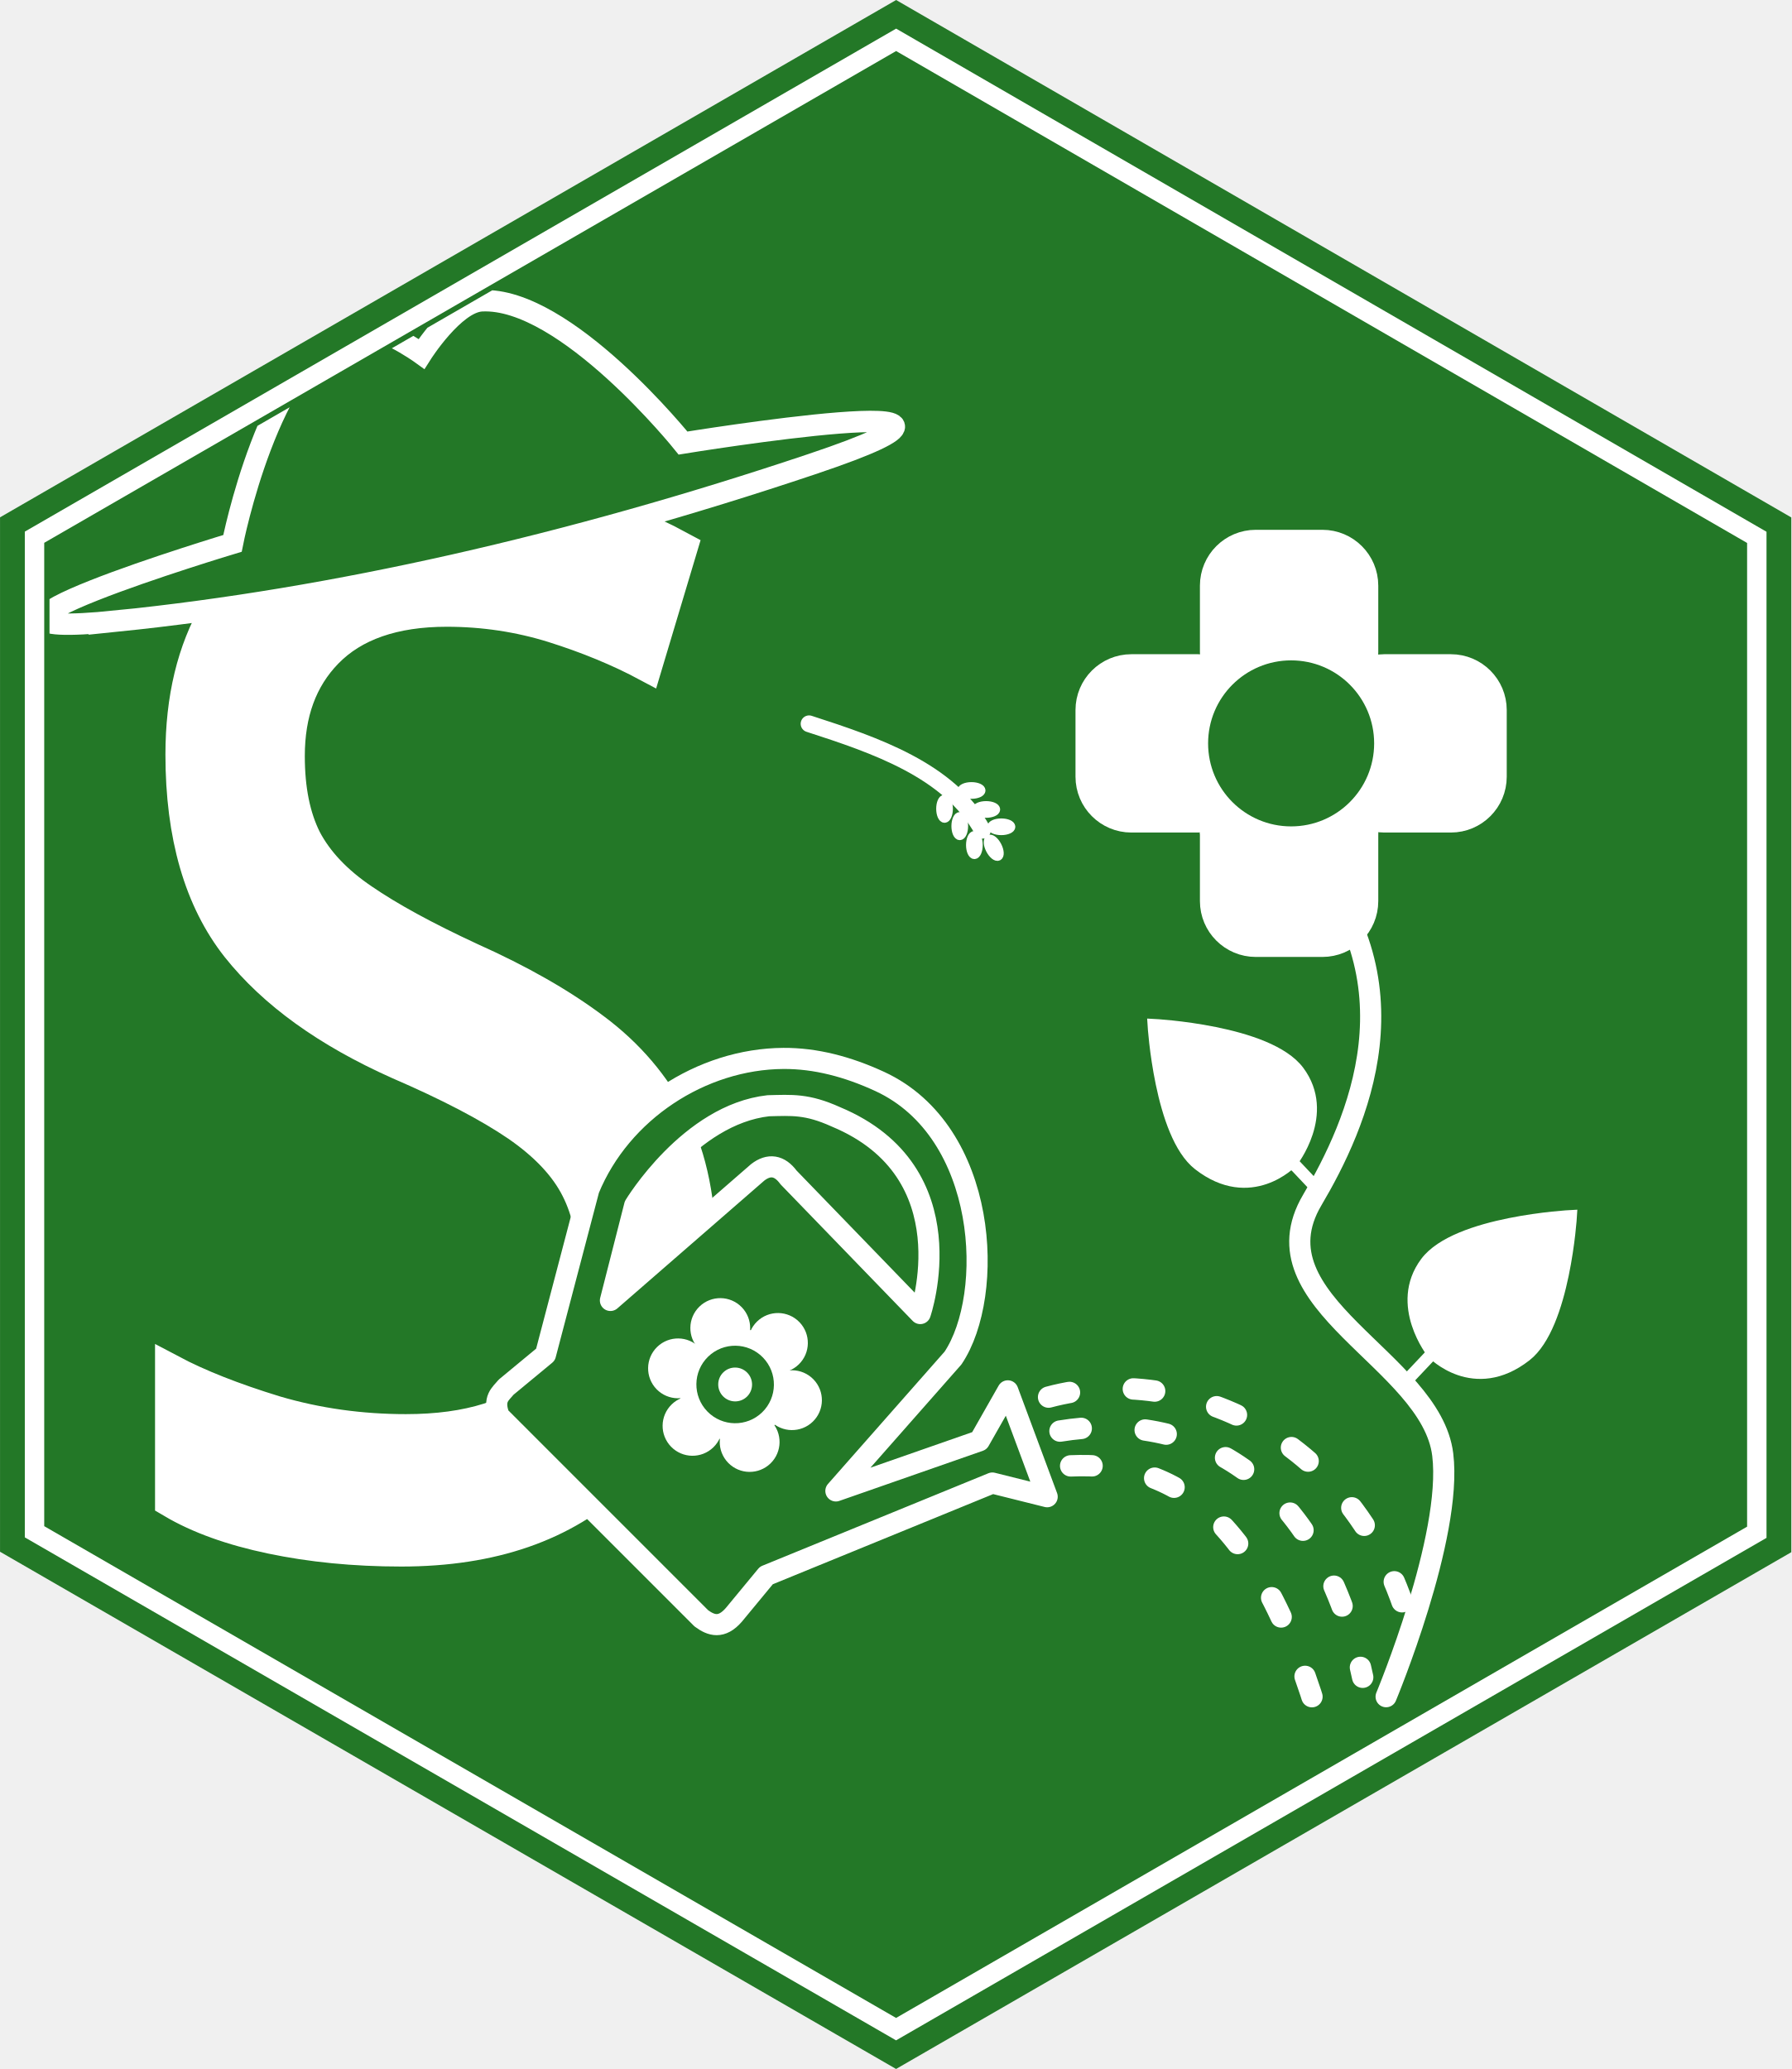
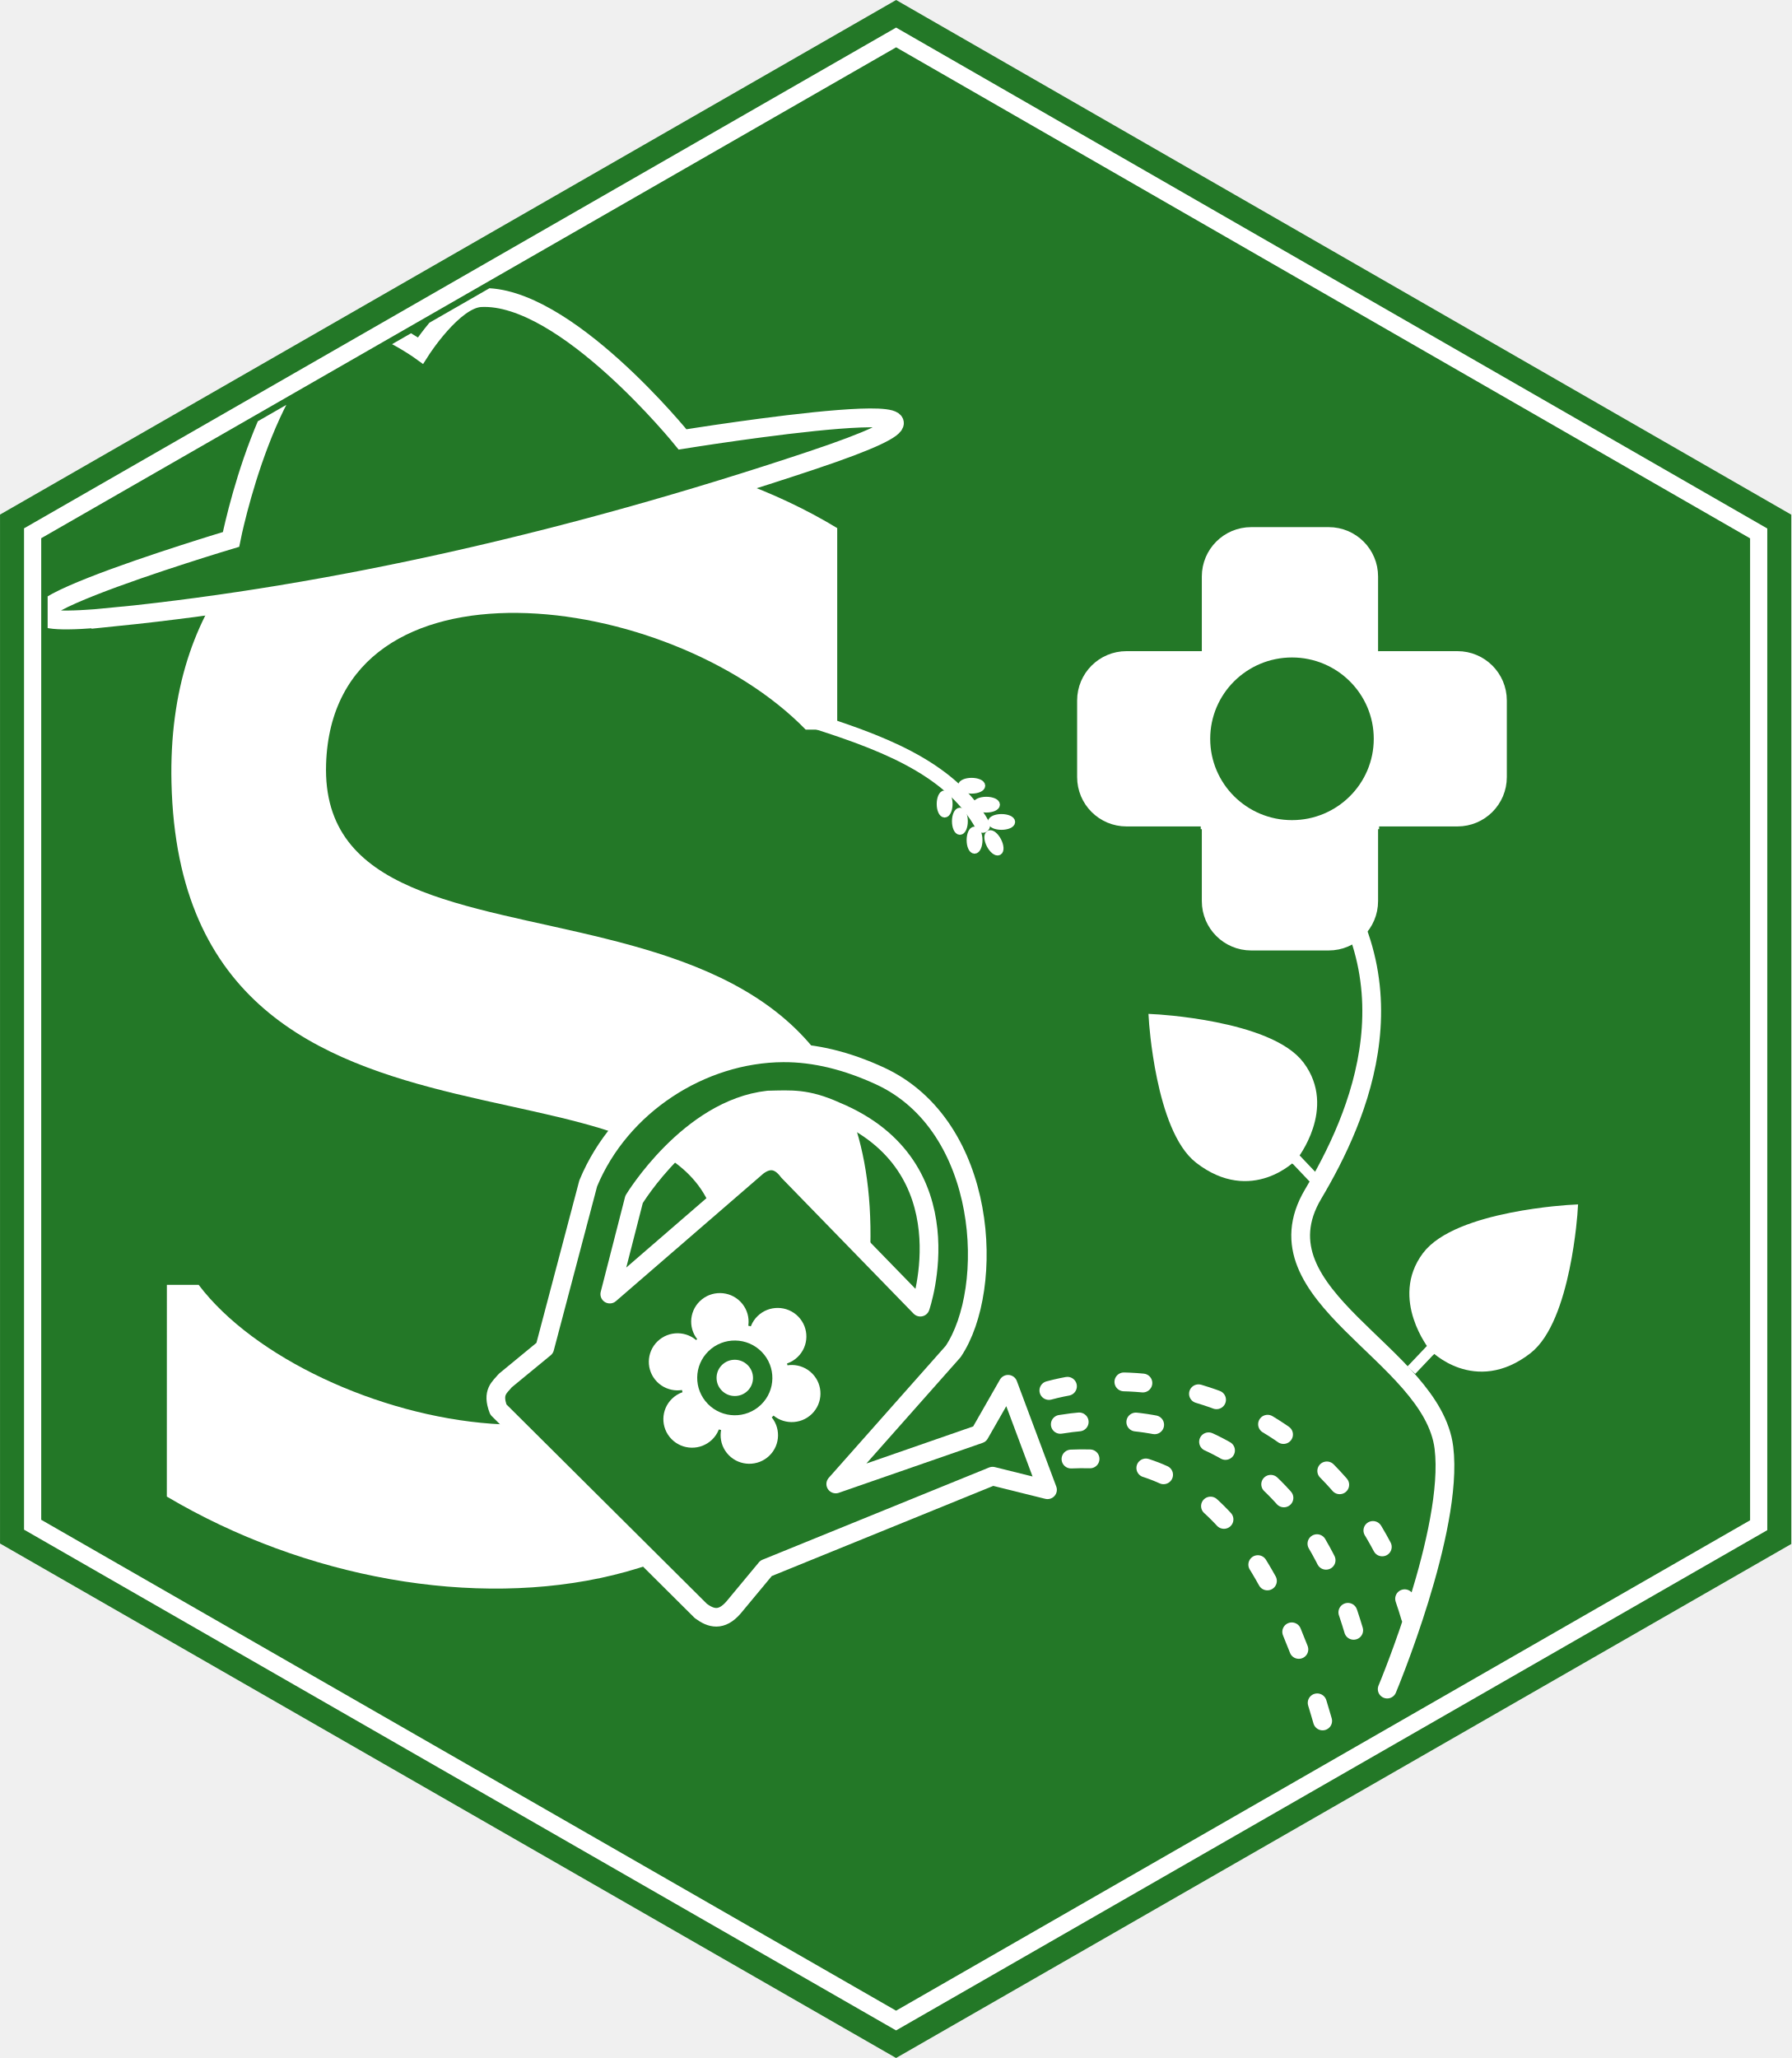
- <svg xmlns="http://www.w3.org/2000/svg" id="svg1409" version="1.1" viewBox="0 0 38.955 45" height="45mm" width="38.955mm">
+ <svg xmlns="http://www.w3.org/2000/svg" id="svg1409" version="1.1" viewBox="0 0 32.031 36.798" height="36.798mm" width="32.031mm">
  <defs id="defs1403">
    <clipPath id="clipPath945" clipPathUnits="userSpaceOnUse">
      <path id="path947" d="M 96.701,-6.477 78.29,4.153 V 25.407 L 96.7,36.036 115.092,25.417 V 4.155 Z" style="fill:none;stroke:#ffffff;stroke-width:0.422;stroke-linecap:butt;stroke-linejoin:miter;stroke-miterlimit:4;stroke-dasharray:none;stroke-opacity:1" />
    </clipPath>
+     <clipPath clipPathUnits="userSpaceOnUse" id="clipPath890">
+       <path id="path892" d="M 27.909,-6.947 10.218,3.269 V 23.698 L 27.908,33.914 45.582,23.708 V 3.272 Z" style="opacity:0.487;fill:#237827;fill-opacity:1;stroke:#237827;stroke-width:0.736;stroke-linecap:butt;stroke-linejoin:miter;stroke-miterlimit:4;stroke-dasharray:none;stroke-opacity:1" />
+     </clipPath>
  </defs>
-   <g transform="translate(-77.21337,7.720309)" id="layer1">
-     <path id="path970" d="M 96.701,-7.295 77.582,3.744 V 25.817 L 96.7,36.854 115.8,25.827 V 3.746 Z" style="fill:#237827;fill-opacity:1;stroke:#237827;stroke-width:0.736;stroke-linecap:butt;stroke-linejoin:miter;stroke-miterlimit:4;stroke-dasharray:none;stroke-opacity:1" />
-     <path style="fill:none;stroke:#ffffff;stroke-width:0.422;stroke-linecap:butt;stroke-linejoin:miter;stroke-miterlimit:4;stroke-dasharray:none;stroke-opacity:1" d="M 96.701,-6.854 77.964,3.964 v 21.631 L 96.7,36.413 115.418,25.606 V 3.967 Z" id="path968" />
-     <text xml:space="preserve" style="font-style:normal;font-variant:normal;font-weight:normal;font-stretch:normal;font-size:2.016px;line-height:0%;font-family:sans-serif;-inkscape-font-specification:sans-serif;text-align:start;letter-spacing:0px;word-spacing:0px;writing-mode:lr-tb;text-anchor:start;fill:#ffffff;fill-opacity:1;stroke:#ffffff;stroke-width:0.792;stroke-linecap:butt;stroke-linejoin:miter;stroke-miterlimit:4;stroke-dasharray:none;stroke-opacity:1" x="88.146" y="23.133" id="text974" transform="scale(0.903561,1.106732)">
-       <tspan id="tspan972" x="88.146" y="23.133" style="font-style:normal;font-variant:normal;font-weight:normal;font-stretch:normal;font-size:28.191px;line-height:1.25;font-family:sans-serif;-inkscape-font-specification:sans-serif;fill:#ffffff;fill-opacity:1;stroke:#ffffff;stroke-width:0.792;stroke-miterlimit:4;stroke-dasharray:none;stroke-opacity:1">S</tspan>
-     </text>
-     <path id="path1077" d="m 107.158,6.573 h -3.823 v 3.823 h 3.823 z" style="fill:#ffffff;fill-opacity:1;fill-rule:evenodd;stroke:#ffffff;stroke-width:0.055px;stroke-linecap:butt;stroke-linejoin:miter;stroke-opacity:1" />
-     <g transform="matrix(0.575102,0,0,0.575102,40.52002,-64.61512)" id="g1029" style="fill:#ffffff;fill-opacity:1;stroke:#ffffff;stroke-opacity:1">
-       <rect ry="1.708" rx="1.708" y="119.371" x="109.581" height="5.935" width="5.935" id="rect1017" style="fill:#ffffff;fill-opacity:1;stroke:#ffffff;stroke-width:0.809;stroke-linecap:round;stroke-linejoin:round;stroke-miterlimit:4;stroke-dasharray:none;stroke-opacity:1" />
-       <rect style="fill:#ffffff;fill-opacity:1;stroke:#ffffff;stroke-width:0.809;stroke-linecap:round;stroke-linejoin:round;stroke-miterlimit:4;stroke-dasharray:none;stroke-opacity:1" id="rect1019" width="5.935" height="5.935" x="109.581" y="128.781" rx="1.708" ry="1.708" />
-       <rect style="fill:#ffffff;fill-opacity:1;stroke:#ffffff;stroke-width:0.809;stroke-linecap:round;stroke-linejoin:round;stroke-miterlimit:4;stroke-dasharray:none;stroke-opacity:1" id="rect1021" width="5.935" height="5.935" x="114.439" y="124.076" rx="1.708" ry="1.708" />
-       <rect style="fill:#ffffff;fill-opacity:1;stroke:#ffffff;stroke-width:0.809;stroke-linecap:round;stroke-linejoin:round;stroke-miterlimit:4;stroke-dasharray:none;stroke-opacity:1" id="rect1023" width="5.935" height="5.935" x="104.876" y="124.076" rx="1.708" ry="1.708" />
+   <g transform="translate(-77.21263,7.719444)" id="layer1">
+     <g id="g925" transform="matrix(0.824065,0,0,0.8195343,13.54864,-1.432773)" style="stroke-width:0.884">
+       <path id="path970" d="M 96.701,-7.295 77.582,3.744 V 25.817 L 96.7,36.854 115.8,25.827 V 3.746 Z" style="fill:#237827;fill-opacity:1;stroke:#237827;stroke-width:0.651;stroke-linecap:butt;stroke-linejoin:miter;stroke-miterlimit:4;stroke-dasharray:none;stroke-opacity:1" />
+       <path style="opacity:1;fill:#ffffff;stroke:none;stroke-width:0.088;stroke-linecap:butt;stroke-linejoin:miter;stroke-miterlimit:4;stroke-dasharray:none;stroke-opacity:1" d="m 80.877,20.362 h 0.69 c 2.39,3.177 10.809,5.047 11.265,-0.434 C 93.295,14.35 81.199,19.065 80.977,9.404 80.793,1.36 90.038,0.568 95.423,3.851 V 8.248 H 94.739 C 91.786,5.198 84.487,4.257 84.332,8.997 c -0.186,5.692 12.426,0.805 11.79,10.997 -0.477,7.655 -9.266,8.55 -15.246,4.987 z" id="path894" />
+       <path style="fill:none;stroke:#ffffff;stroke-width:0.373;stroke-linecap:butt;stroke-linejoin:miter;stroke-miterlimit:4;stroke-dasharray:none;stroke-opacity:1" d="M 96.701,-6.854 77.964,3.964 v 21.631 L 96.7,36.413 115.418,25.606 V 3.967 Z" id="path968" />
+       <path id="path1077" d="m 107.158,6.573 h -3.823 v 3.823 h 3.823 z" style="fill:#ffffff;fill-opacity:1;fill-rule:evenodd;stroke:#ffffff;stroke-width:0.048px;stroke-linecap:butt;stroke-linejoin:miter;stroke-opacity:1" />
+       <g transform="matrix(0.575102,0,0,0.575102,40.52002,-64.61512)" id="g1029" style="fill:#ffffff;fill-opacity:1;stroke:#ffffff;stroke-width:0.884;stroke-opacity:1">
+         <rect ry="1.514" rx="1.506" y="119.371" x="109.581" height="5.935" width="5.935" id="rect1017" style="fill:#ffffff;fill-opacity:1;stroke:#ffffff;stroke-width:0.715;stroke-linecap:round;stroke-linejoin:round;stroke-miterlimit:4;stroke-dasharray:none;stroke-opacity:1" />
+         <rect style="fill:#ffffff;fill-opacity:1;stroke:#ffffff;stroke-width:0.715;stroke-linecap:round;stroke-linejoin:round;stroke-miterlimit:4;stroke-dasharray:none;stroke-opacity:1" id="rect1019" width="5.935" height="5.935" x="109.581" y="128.781" rx="1.506" ry="1.514" />
+         <rect style="fill:#ffffff;fill-opacity:1;stroke:#ffffff;stroke-width:0.715;stroke-linecap:round;stroke-linejoin:round;stroke-miterlimit:4;stroke-dasharray:none;stroke-opacity:1" id="rect1021" width="5.935" height="5.935" x="114.439" y="124.076" rx="1.506" ry="1.514" />
+         <rect style="fill:#ffffff;fill-opacity:1;stroke:#ffffff;stroke-width:0.715;stroke-linecap:round;stroke-linejoin:round;stroke-miterlimit:4;stroke-dasharray:none;stroke-opacity:1" id="rect1023" width="5.935" height="5.935" x="104.876" y="124.076" rx="1.506" ry="1.514" />
+       </g>
+       <path style="fill:none;fill-opacity:1;stroke:#ffffff;stroke-width:0.411;stroke-linecap:round;stroke-linejoin:miter;stroke-miterlimit:4;stroke-dasharray:0.411, 1.233;stroke-dashoffset:0;stroke-opacity:1" d="m 100.497,24.162 c 2.11,-0.089 4.08,0.838 5.49,5.821" id="path1031" />
+       <path style="fill:none;fill-opacity:1;stroke:#ffffff;stroke-width:0.411;stroke-linecap:round;stroke-linejoin:miter;stroke-miterlimit:4;stroke-dasharray:0.411, 1.233;stroke-dashoffset:0;stroke-opacity:1" d="m 100.265,23.405 c 2.573,-0.419 5.568,0.635 6.582,5.354" id="path1035" />
+       <path d="m 94.25,15.3 c -1.778,0.01 -3.532,1.15 -4.23,2.848 l -0.944,3.594 -0.856,0.708 c -0.12,0.149 -0.296,0.25 -0.149,0.633 l 4.393,4.394 c 0.216,0.16 0.442,0.232 0.708,-0.075 l 0.707,-0.856 4.915,-2.011 1.192,0.298 -0.856,-2.303 -0.618,1.087 -3.121,1.09 2.547,-2.89 c 0.92,-1.371 0.771,-4.922 -1.591,-6.015 -0.701,-0.324 -1.401,-0.506 -2.096,-0.502 z m -0.325,1.029 c 0.505,-0.011 0.836,-0.044 1.467,0.242 2.894,1.206 1.834,4.278 1.834,4.278 l -2.864,-2.96 c -0.197,-0.268 -0.426,-0.299 -0.67,-0.112 l -3.204,2.787 0.527,-2.067 c 0,0 1.193,-1.977 2.909,-2.168 z" style="fill:#237827;fill-opacity:1;stroke:#ffffff;stroke-width:0.406;stroke-linecap:butt;stroke-linejoin:round;stroke-miterlimit:4;stroke-dasharray:none;stroke-opacity:1" id="path942" />
+       <g transform="rotate(45.84346,100.5503,72.91326)" id="g985" style="stroke-width:0.884">
+         <ellipse style="fill:#ffffff;fill-opacity:1;stroke:#ffffff;stroke-width:0.418;stroke-linejoin:round;stroke-miterlimit:4;stroke-dasharray:none;stroke-opacity:1" id="path961" cx="59.184" cy="41.695" rx="0.414" ry="0.414" />
+         <ellipse ry="0.414" rx="0.414" cy="42.343" cx="60.29" id="ellipse963" style="fill:#ffffff;fill-opacity:1;stroke:#ffffff;stroke-width:0.418;stroke-linejoin:round;stroke-miterlimit:4;stroke-dasharray:none;stroke-opacity:1" />
+         <ellipse style="fill:#ffffff;fill-opacity:1;stroke:#ffffff;stroke-width:0.418;stroke-linejoin:round;stroke-miterlimit:4;stroke-dasharray:none;stroke-opacity:1" id="ellipse965" cx="60.301" cy="43.637" rx="0.414" ry="0.414" />
+         <ellipse ry="0.414" rx="0.414" cy="44.284" cx="59.184" id="ellipse967" style="fill:#ffffff;fill-opacity:1;stroke:#ffffff;stroke-width:0.418;stroke-linejoin:round;stroke-miterlimit:4;stroke-dasharray:none;stroke-opacity:1" />
+         <ellipse style="fill:#ffffff;fill-opacity:1;stroke:#ffffff;stroke-width:0.418;stroke-linejoin:round;stroke-miterlimit:4;stroke-dasharray:none;stroke-opacity:1" id="ellipse969" cx="58.067" cy="43.639" rx="0.414" ry="0.414" />
+         <ellipse ry="0.414" rx="0.414" cy="42.369" cx="58.078" id="ellipse971" style="fill:#ffffff;fill-opacity:1;stroke:#ffffff;stroke-width:0.418;stroke-linejoin:round;stroke-miterlimit:4;stroke-dasharray:none;stroke-opacity:1" />
+         <ellipse style="fill:#ffffff;fill-opacity:1;stroke:#ffffff;stroke-width:0.79;stroke-linejoin:round;stroke-miterlimit:4;stroke-dasharray:none;stroke-opacity:1" id="ellipse973" cx="59.184" cy="42.992" rx="0.782" ry="0.782" />
+         <ellipse ry="0.605" rx="0.606" cy="42.992" cx="59.184" id="ellipse975" style="fill:#ffffff;fill-opacity:1;stroke:#237827;stroke-width:0.42;stroke-linejoin:round;stroke-miterlimit:4;stroke-dasharray:none;stroke-opacity:1" />
+       </g>
+       <circle r="1.537" cy="8.448" cx="105.291" id="path987" style="fill:#237827;fill-opacity:1;stroke:#237827;stroke-width:0.475;stroke-linejoin:round;stroke-miterlimit:4;stroke-dasharray:none;stroke-opacity:1" />
+       <path id="path989" d="m 105.492,10.715 c 2.681,2.875 1.217,6.041 0.258,7.666 -1.317,2.231 2.585,3.478 2.838,5.536 0.219,1.789 -1.231,5.265 -1.231,5.265" style="fill:none;stroke:#ffffff;stroke-width:0.407;stroke-linecap:round;stroke-linejoin:miter;stroke-miterlimit:4;stroke-dasharray:none;stroke-opacity:1" />
+       <path id="path1046" d="m 100.017,22.666 c 2.947,-0.793 6.995,0.869 8.008,5.588" style="fill:none;fill-opacity:1;stroke:#ffffff;stroke-width:0.411;stroke-linecap:round;stroke-linejoin:miter;stroke-miterlimit:4;stroke-dasharray:0.411, 1.233;stroke-dashoffset:0;stroke-opacity:1" />
+       <path style="fill:#ffffff;stroke:#ffffff;stroke-width:0.234px;stroke-linecap:butt;stroke-linejoin:miter;stroke-opacity:1" d="m 108.371,21.704 c 0,0 0.893,0.937 2.021,0.058 0.838,-0.653 0.982,-3.032 0.982,-3.032 0,0 -2.489,0.127 -3.148,1.011 -0.685,0.919 0.144,1.964 0.144,1.964 z" id="path1005" />
+       <path style="fill:none;stroke:#ffffff;stroke-width:0.234px;stroke-linecap:butt;stroke-linejoin:miter;stroke-opacity:1" d="m 108.371,21.704 -0.491,0.52" id="path1007" />
+       <g id="g1015" transform="matrix(-1,0,0,1,213.2634,1.804069)" style="stroke-width:0.884">
+         <path style="fill:#ffffff;stroke:#ffffff;stroke-width:0.234px;stroke-linecap:butt;stroke-linejoin:miter;stroke-opacity:1" d="m 107.959,15.743 c 0,0 0.893,0.937 2.021,0.058 0.838,-0.653 0.982,-3.032 0.982,-3.032 0,0 -2.489,0.127 -3.148,1.011 -0.685,0.919 0.144,1.964 0.144,1.964 z" id="path1009" />
+         <path style="fill:none;stroke:#ffffff;stroke-width:0.234px;stroke-linecap:butt;stroke-linejoin:miter;stroke-opacity:1" d="m 107.959,15.743 -0.491,0.52" id="path1011" />
+       </g>
+       <path clip-path="url(#clipPath945)" id="path901" d="M 79.758,5.787 C 84.455,5.307 89.573,4.152 94.867,2.375 100.161,0.599 92.067,1.916 92.067,1.916 c 0,0 -2.558,-3.188 -4.379,-3.094 -0.596,0.031 -1.308,1.155 -1.308,1.155 0,0 -1.052,-0.762 -1.578,-0.572 -1.737,0.629 -2.533,4.693 -2.533,4.693 0,0 -7.206,2.168 -2.51,1.688 z" style="fill:#237827;fill-opacity:1;stroke:#ffffff;stroke-width:0.411;stroke-linecap:butt;stroke-linejoin:miter;stroke-miterlimit:4;stroke-dasharray:none;stroke-opacity:1" />
+       <path id="path951" d="m 94.808,8.022 c 1.432,0.464 3.05,1.007 3.77,2.315" style="fill:none;stroke:#ffffff;stroke-width:0.323;stroke-linecap:round;stroke-linejoin:miter;stroke-miterlimit:4;stroke-dasharray:none;stroke-opacity:1" />
+       <ellipse ry="0.223" rx="0.099" cy="9.87" cx="97.754" id="path953" style="fill:#ffffff;fill-opacity:1;stroke:#ffffff;stroke-width:0.146;stroke-linecap:round;stroke-linejoin:round;stroke-miterlimit:4;stroke-dasharray:none;stroke-dashoffset:0" />
+       <ellipse style="fill:#ffffff;fill-opacity:1;stroke:#ffffff;stroke-width:0.146;stroke-linecap:round;stroke-linejoin:round;stroke-miterlimit:4;stroke-dasharray:none;stroke-dashoffset:0" id="ellipse955" cx="98.085" cy="10.247" rx="0.099" ry="0.223" />
+       <ellipse ry="0.223" rx="0.099" cy="10.659" cx="98.403" id="ellipse957" style="fill:#ffffff;fill-opacity:1;stroke:#ffffff;stroke-width:0.146;stroke-linecap:round;stroke-linejoin:round;stroke-miterlimit:4;stroke-dasharray:none;stroke-dashoffset:0" />
+       <ellipse transform="rotate(-27.35288)" style="fill:#ffffff;fill-opacity:1;stroke:#ffffff;stroke-width:0.146;stroke-linecap:round;stroke-linejoin:round;stroke-miterlimit:4;stroke-dasharray:none;stroke-dashoffset:0" id="ellipse959" cx="82.85" cy="54.926" rx="0.099" ry="0.223" />
+       <ellipse transform="rotate(90)" style="fill:#ffffff;fill-opacity:1;stroke:#ffffff;stroke-width:0.146;stroke-linecap:round;stroke-linejoin:round;stroke-miterlimit:4;stroke-dasharray:none;stroke-dashoffset:0" id="ellipse961" cx="10.262" cy="-98.988" rx="0.099" ry="0.223" />
+       <ellipse transform="rotate(90)" ry="0.223" rx="0.099" cy="-98.658" cx="9.885" id="ellipse964" style="fill:#ffffff;fill-opacity:1;stroke:#ffffff;stroke-width:0.146;stroke-linecap:round;stroke-linejoin:round;stroke-miterlimit:4;stroke-dasharray:none;stroke-dashoffset:0" />
+       <ellipse transform="rotate(90)" style="fill:#ffffff;fill-opacity:1;stroke:#ffffff;stroke-width:0.146;stroke-linecap:round;stroke-linejoin:round;stroke-miterlimit:4;stroke-dasharray:none;stroke-dashoffset:0" id="ellipse966" cx="9.472" cy="-98.339" rx="0.099" ry="0.223" />
    </g>
-     <path style="fill:none;fill-opacity:1;stroke:#ffffff;stroke-width:0.465;stroke-linecap:round;stroke-linejoin:miter;stroke-miterlimit:4;stroke-dasharray:0.465, 1.395;stroke-dashoffset:0;stroke-opacity:1" d="m 100.497,24.162 c 2.11,-0.089 4.08,0.838 5.49,5.821" id="path1031" />
-     <path style="fill:none;fill-opacity:1;stroke:#ffffff;stroke-width:0.465;stroke-linecap:round;stroke-linejoin:miter;stroke-miterlimit:4;stroke-dasharray:0.465, 1.395;stroke-dashoffset:0;stroke-opacity:1" d="m 100.265,23.405 c 2.573,-0.419 5.568,0.635 6.582,5.354" id="path1035" />
-     <path d="m 94.25,15.3 c -1.778,0.01 -3.532,1.15 -4.23,2.848 l -0.944,3.594 -0.856,0.708 c -0.12,0.149 -0.296,0.25 -0.149,0.633 l 4.393,4.394 c 0.216,0.16 0.442,0.232 0.708,-0.075 l 0.707,-0.856 4.915,-2.011 1.192,0.298 -0.856,-2.303 -0.618,1.087 -3.121,1.09 2.547,-2.89 c 0.92,-1.371 0.771,-4.922 -1.591,-6.015 -0.701,-0.324 -1.401,-0.506 -2.096,-0.502 z m -0.325,1.029 c 0.505,-0.011 0.836,-0.044 1.467,0.242 2.894,1.206 1.834,4.278 1.834,4.278 l -2.864,-2.96 c -0.197,-0.268 -0.426,-0.299 -0.67,-0.112 l -3.204,2.787 0.527,-2.067 c 0,0 1.193,-1.977 2.909,-2.168 z" style="fill:#237827;fill-opacity:1;stroke:#ffffff;stroke-width:0.459;stroke-linecap:butt;stroke-linejoin:round;stroke-miterlimit:4;stroke-dasharray:none;stroke-opacity:1" id="path942" />
-     <g transform="rotate(45.84346,100.5503,72.91326)" id="g985">
-       <ellipse style="fill:#ffffff;fill-opacity:1;stroke:#ffffff;stroke-width:0.473;stroke-linejoin:round;stroke-miterlimit:4;stroke-dasharray:none;stroke-opacity:1" id="path961" cx="59.184" cy="41.695" rx="0.414" ry="0.414" />
-       <ellipse ry="0.414" rx="0.414" cy="42.343" cx="60.29" id="ellipse963" style="fill:#ffffff;fill-opacity:1;stroke:#ffffff;stroke-width:0.473;stroke-linejoin:round;stroke-miterlimit:4;stroke-dasharray:none;stroke-opacity:1" />
-       <ellipse style="fill:#ffffff;fill-opacity:1;stroke:#ffffff;stroke-width:0.473;stroke-linejoin:round;stroke-miterlimit:4;stroke-dasharray:none;stroke-opacity:1" id="ellipse965" cx="60.301" cy="43.637" rx="0.414" ry="0.414" />
-       <ellipse ry="0.414" rx="0.414" cy="44.284" cx="59.184" id="ellipse967" style="fill:#ffffff;fill-opacity:1;stroke:#ffffff;stroke-width:0.473;stroke-linejoin:round;stroke-miterlimit:4;stroke-dasharray:none;stroke-opacity:1" />
-       <ellipse style="fill:#ffffff;fill-opacity:1;stroke:#ffffff;stroke-width:0.473;stroke-linejoin:round;stroke-miterlimit:4;stroke-dasharray:none;stroke-opacity:1" id="ellipse969" cx="58.067" cy="43.639" rx="0.414" ry="0.414" />
-       <ellipse ry="0.414" rx="0.414" cy="42.369" cx="58.078" id="ellipse971" style="fill:#ffffff;fill-opacity:1;stroke:#ffffff;stroke-width:0.473;stroke-linejoin:round;stroke-miterlimit:4;stroke-dasharray:none;stroke-opacity:1" />
-       <ellipse style="fill:#ffffff;fill-opacity:1;stroke:#ffffff;stroke-width:0.894;stroke-linejoin:round;stroke-miterlimit:4;stroke-dasharray:none;stroke-opacity:1" id="ellipse973" cx="59.184" cy="42.992" rx="0.782" ry="0.782" />
-       <ellipse ry="0.605" rx="0.606" cy="42.992" cx="59.184" id="ellipse975" style="fill:#ffffff;fill-opacity:1;stroke:#237827;stroke-width:0.475;stroke-linejoin:round;stroke-miterlimit:4;stroke-dasharray:none;stroke-opacity:1" />
-     </g>
-     <circle r="1.537" cy="8.448" cx="105.291" id="path987" style="fill:#237827;fill-opacity:1;stroke:#237827;stroke-width:0.537;stroke-linejoin:round;stroke-miterlimit:4;stroke-dasharray:none;stroke-opacity:1" />
-     <path id="path989" d="m 105.492,10.715 c 2.681,2.875 1.217,6.041 0.258,7.666 -1.317,2.231 2.585,3.478 2.838,5.536 0.219,1.789 -1.231,5.265 -1.231,5.265" style="fill:none;stroke:#ffffff;stroke-width:0.46;stroke-linecap:round;stroke-linejoin:miter;stroke-miterlimit:4;stroke-dasharray:none;stroke-opacity:1" />
-     <path id="path1046" d="m 100.017,22.666 c 2.947,-0.793 6.995,0.869 8.008,5.588" style="fill:none;fill-opacity:1;stroke:#ffffff;stroke-width:0.465;stroke-linecap:round;stroke-linejoin:miter;stroke-miterlimit:4;stroke-dasharray:0.465, 1.395;stroke-dashoffset:0;stroke-opacity:1" />
-     <path style="fill:#ffffff;stroke:#ffffff;stroke-width:0.265px;stroke-linecap:butt;stroke-linejoin:miter;stroke-opacity:1" d="m 108.371,21.704 c 0,0 0.893,0.937 2.021,0.058 0.838,-0.653 0.982,-3.032 0.982,-3.032 0,0 -2.489,0.127 -3.148,1.011 -0.685,0.919 0.144,1.964 0.144,1.964 z" id="path1005" />
-     <path style="fill:none;stroke:#ffffff;stroke-width:0.265px;stroke-linecap:butt;stroke-linejoin:miter;stroke-opacity:1" d="m 108.371,21.704 -0.491,0.52" id="path1007" />
-     <g id="g1015" transform="matrix(-1,0,0,1,213.2634,1.804069)">
-       <path style="fill:#ffffff;stroke:#ffffff;stroke-width:0.265px;stroke-linecap:butt;stroke-linejoin:miter;stroke-opacity:1" d="m 107.959,15.743 c 0,0 0.893,0.937 2.021,0.058 0.838,-0.653 0.982,-3.032 0.982,-3.032 0,0 -2.489,0.127 -3.148,1.011 -0.685,0.919 0.144,1.964 0.144,1.964 z" id="path1009" />
-       <path style="fill:none;stroke:#ffffff;stroke-width:0.265px;stroke-linecap:butt;stroke-linejoin:miter;stroke-opacity:1" d="m 107.959,15.743 -0.491,0.52" id="path1011" />
-     </g>
-     <path clip-path="url(#clipPath945)" id="path901" d="M 79.758,5.787 C 84.455,5.307 89.573,4.152 94.867,2.375 100.161,0.599 92.067,1.916 92.067,1.916 c 0,0 -2.558,-3.188 -4.379,-3.094 -0.596,0.031 -1.308,1.155 -1.308,1.155 0,0 -1.052,-0.762 -1.578,-0.572 -1.737,0.629 -2.533,4.693 -2.533,4.693 0,0 -7.206,2.168 -2.51,1.688 z" style="fill:#237827;fill-opacity:1;stroke:#ffffff;stroke-width:0.465;stroke-linecap:butt;stroke-linejoin:miter;stroke-miterlimit:4;stroke-dasharray:none;stroke-opacity:1" />
-     <path id="path951" d="m 94.808,8.022 c 1.432,0.464 3.05,1.007 3.77,2.315" style="fill:none;stroke:#ffffff;stroke-width:0.365;stroke-linecap:round;stroke-linejoin:miter;stroke-miterlimit:4;stroke-dasharray:none;stroke-opacity:1" />
-     <ellipse ry="0.223" rx="0.099" cy="9.87" cx="97.754" id="path953" style="fill:#ffffff;fill-opacity:1;stroke:#ffffff;stroke-width:0.165;stroke-linecap:round;stroke-linejoin:round;stroke-miterlimit:4;stroke-dasharray:none;stroke-dashoffset:0" />
-     <ellipse style="fill:#ffffff;fill-opacity:1;stroke:#ffffff;stroke-width:0.165;stroke-linecap:round;stroke-linejoin:round;stroke-miterlimit:4;stroke-dasharray:none;stroke-dashoffset:0" id="ellipse955" cx="98.085" cy="10.247" rx="0.099" ry="0.223" />
-     <ellipse ry="0.223" rx="0.099" cy="10.659" cx="98.403" id="ellipse957" style="fill:#ffffff;fill-opacity:1;stroke:#ffffff;stroke-width:0.165;stroke-linecap:round;stroke-linejoin:round;stroke-miterlimit:4;stroke-dasharray:none;stroke-dashoffset:0" />
-     <ellipse transform="rotate(-27.35288)" style="fill:#ffffff;fill-opacity:1;stroke:#ffffff;stroke-width:0.165;stroke-linecap:round;stroke-linejoin:round;stroke-miterlimit:4;stroke-dasharray:none;stroke-dashoffset:0" id="ellipse959" cx="82.85" cy="54.926" rx="0.099" ry="0.223" />
-     <ellipse transform="rotate(90)" style="fill:#ffffff;fill-opacity:1;stroke:#ffffff;stroke-width:0.165;stroke-linecap:round;stroke-linejoin:round;stroke-miterlimit:4;stroke-dasharray:none;stroke-dashoffset:0" id="ellipse961" cx="10.262" cy="-98.988" rx="0.099" ry="0.223" />
-     <ellipse transform="rotate(90)" ry="0.223" rx="0.099" cy="-98.658" cx="9.885" id="ellipse964" style="fill:#ffffff;fill-opacity:1;stroke:#ffffff;stroke-width:0.165;stroke-linecap:round;stroke-linejoin:round;stroke-miterlimit:4;stroke-dasharray:none;stroke-dashoffset:0" />
-     <ellipse transform="rotate(90)" style="fill:#ffffff;fill-opacity:1;stroke:#ffffff;stroke-width:0.165;stroke-linecap:round;stroke-linejoin:round;stroke-miterlimit:4;stroke-dasharray:none;stroke-dashoffset:0" id="ellipse966" cx="9.472" cy="-98.339" rx="0.099" ry="0.223" />
  </g>
</svg>
